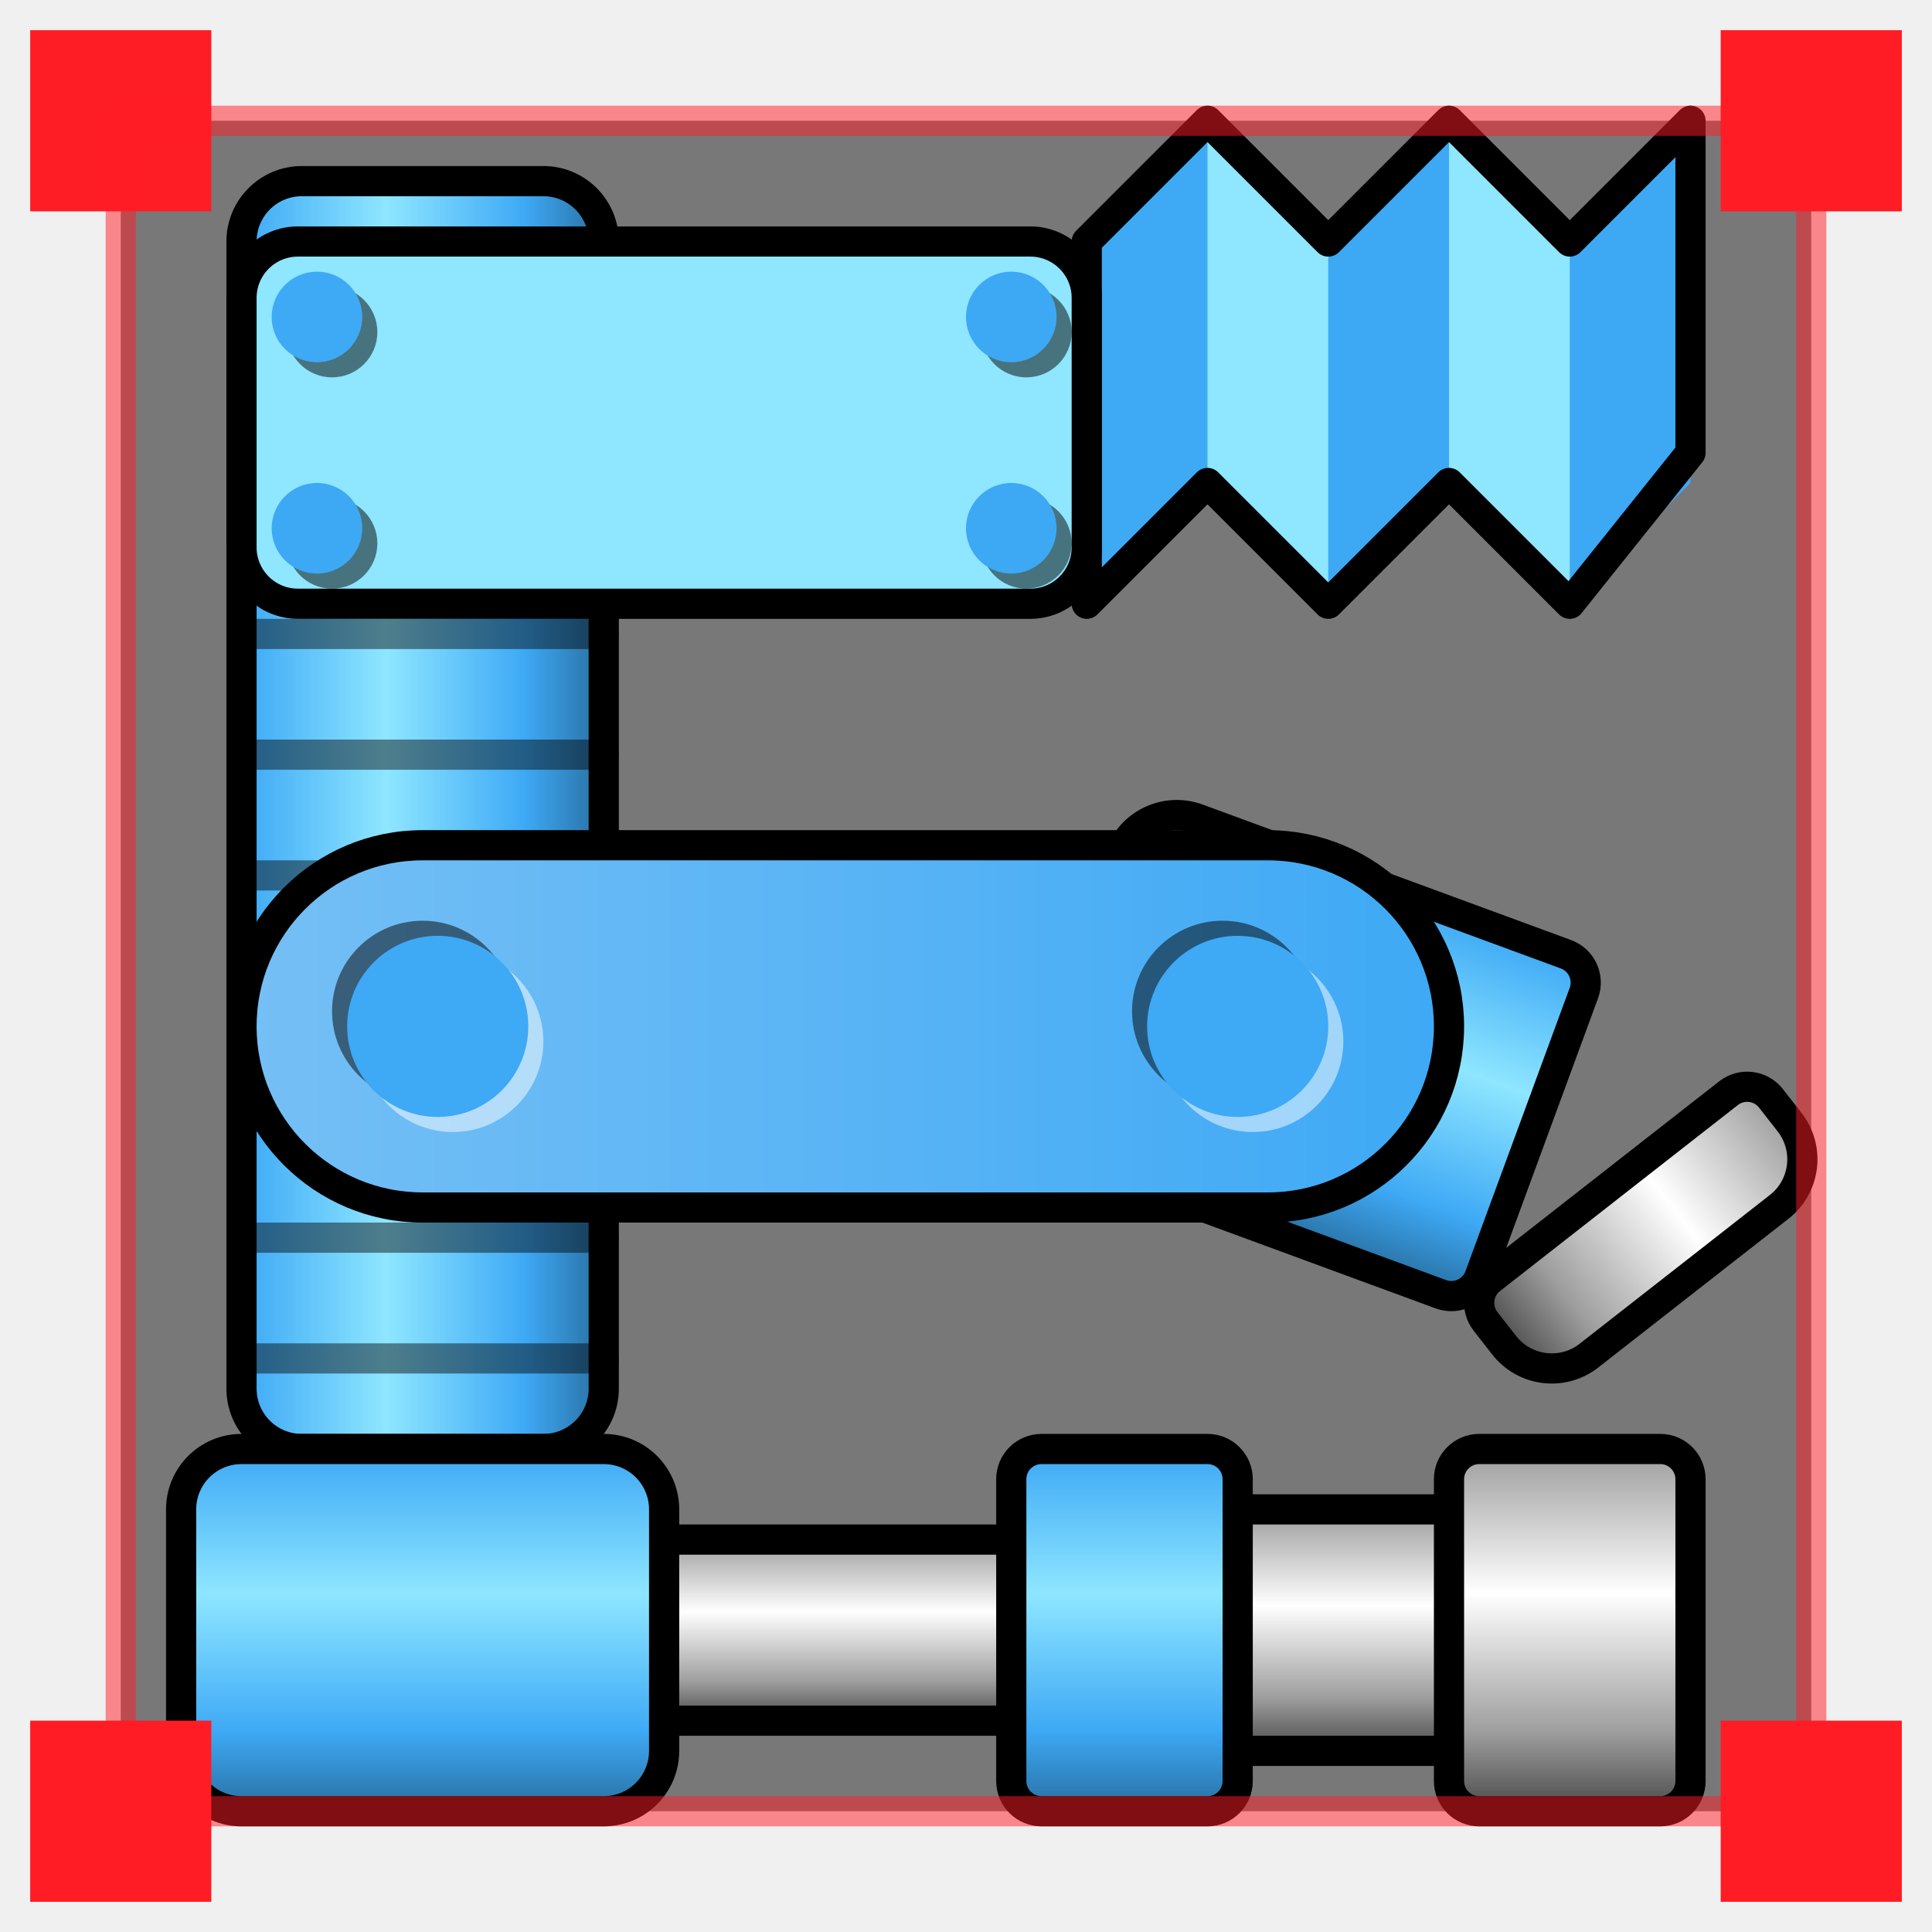
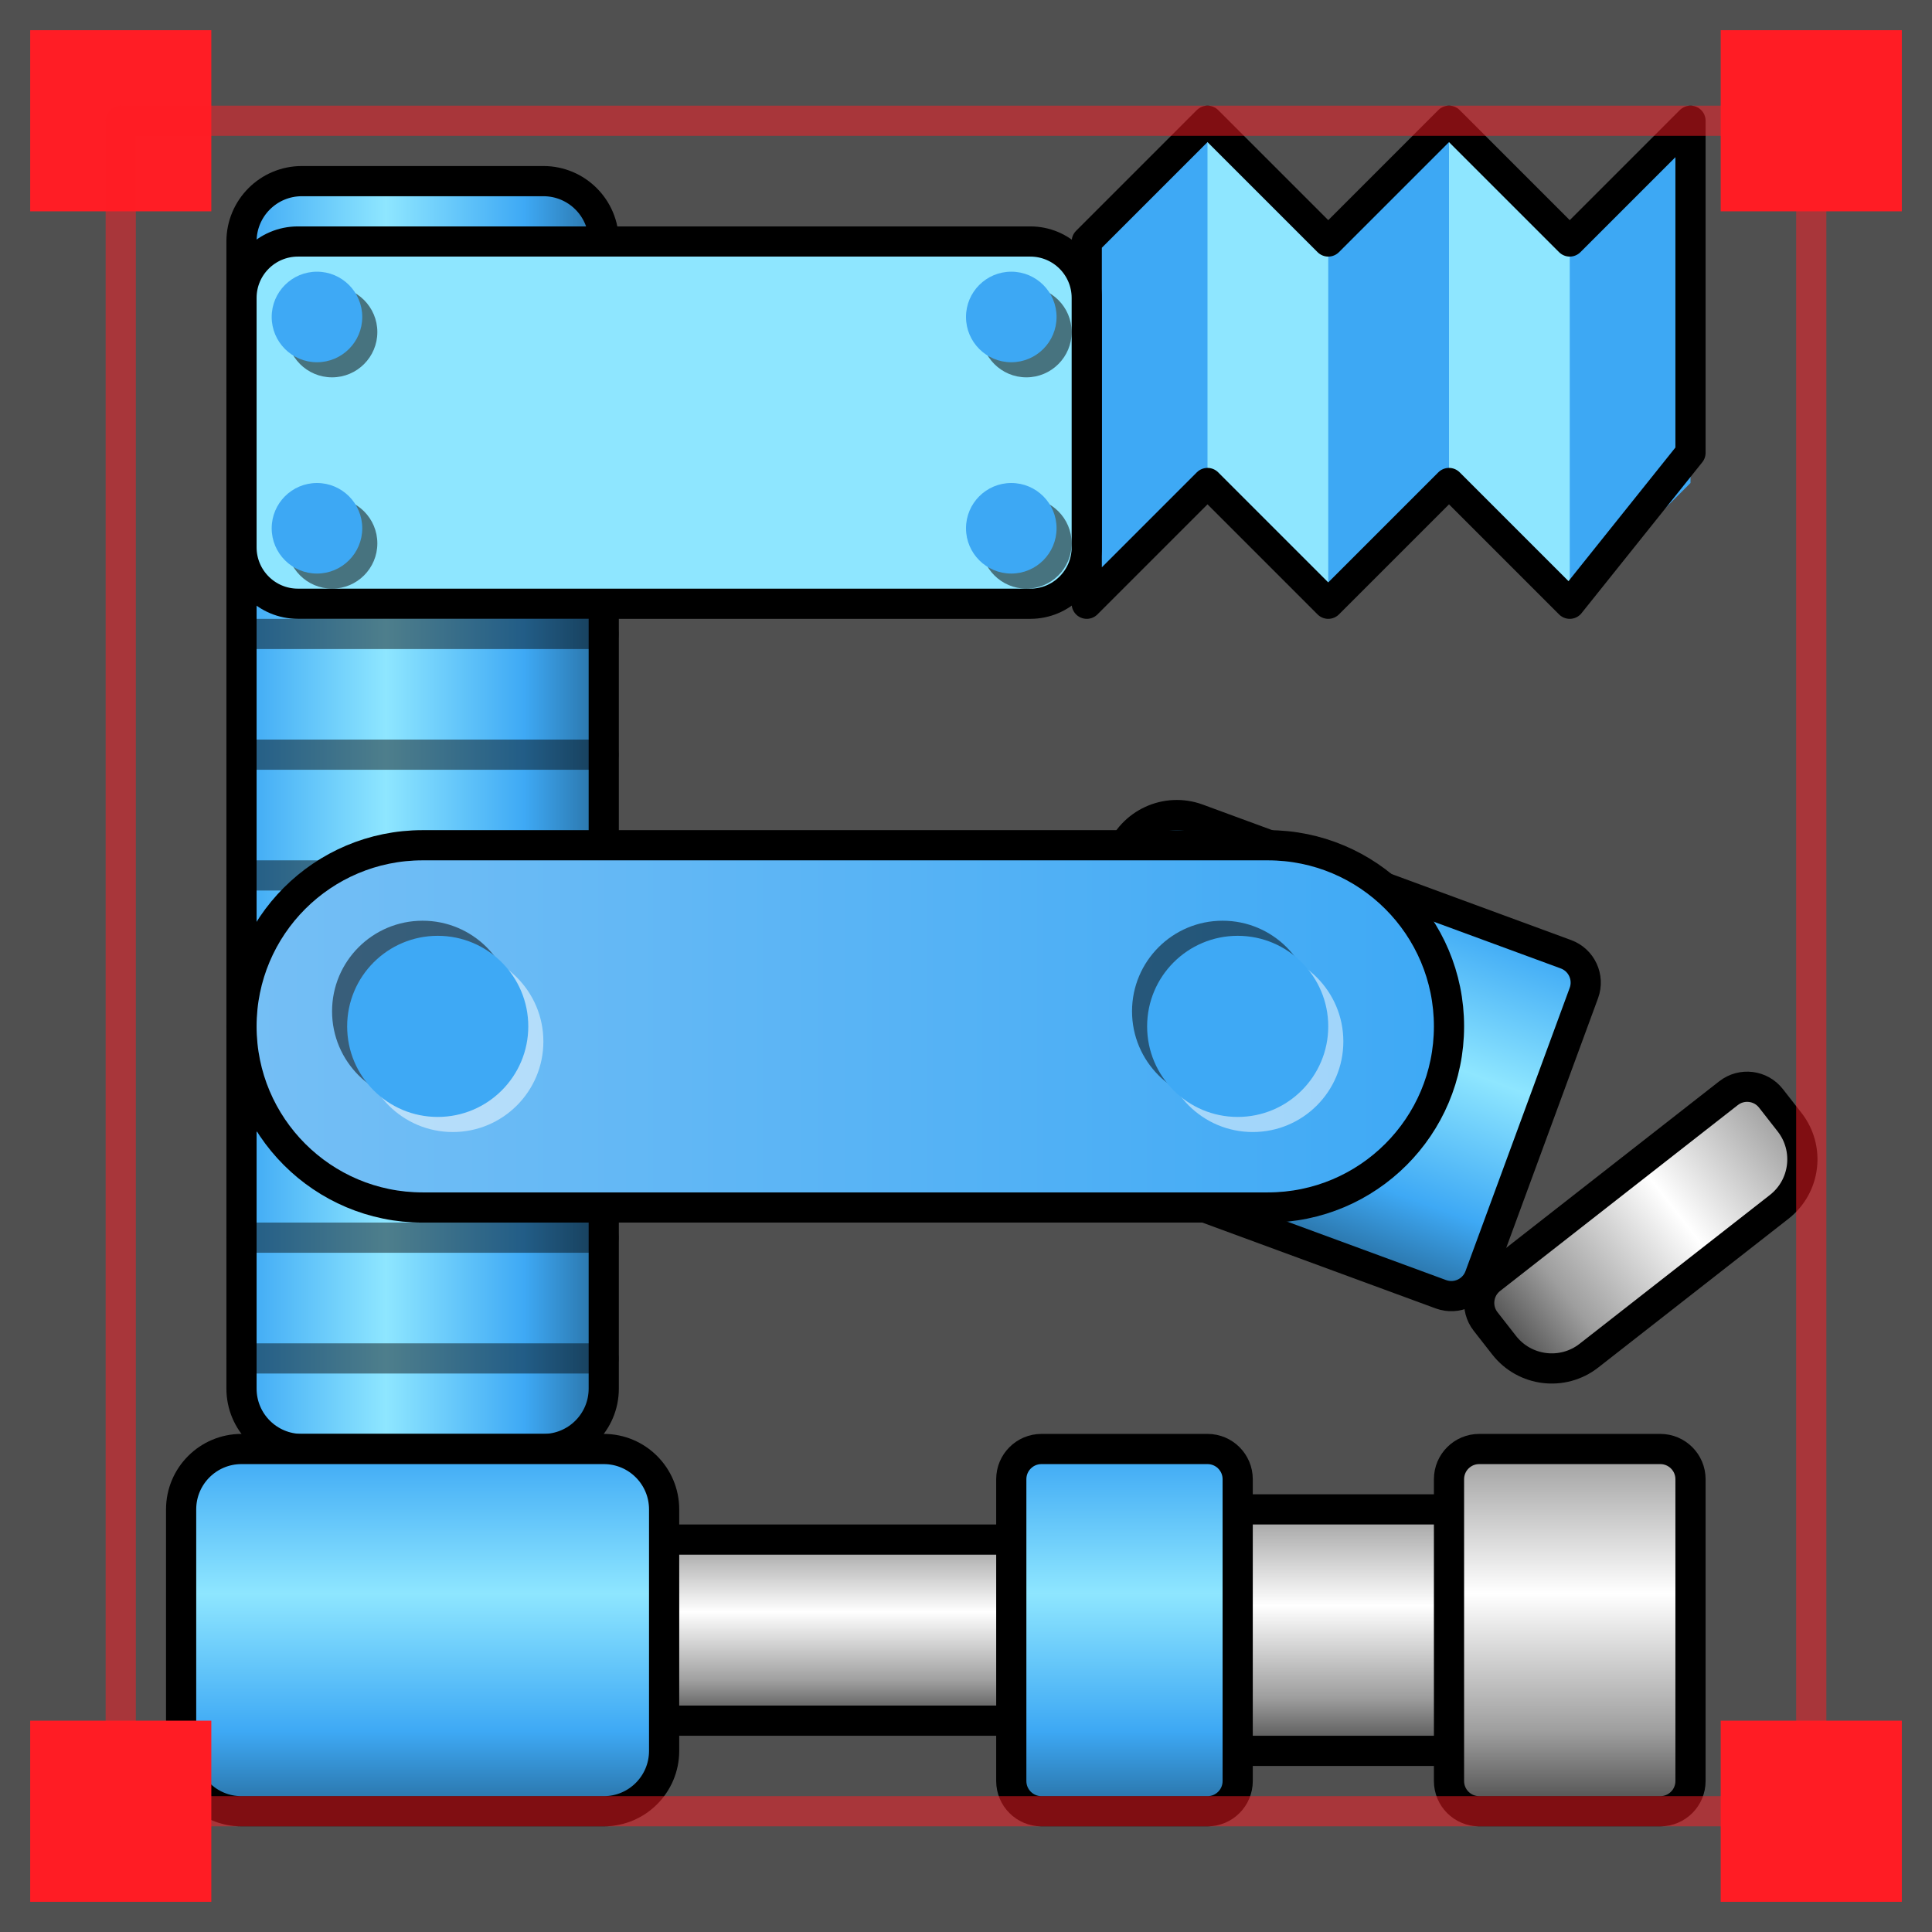
<svg xmlns="http://www.w3.org/2000/svg" viewBox="0 0 64 64" role="img" aria-labelledby="t">
  <g id="Layer_1">
-     <path id="Path" style="fill:#000000;fill-opacity:0.5;fill-rule:evenodd;opacity:1;stroke:none;" d="M4,4 C4,4,60,4,60,4 C60,4,60,60,60,60 C60,60,4,60,4,60 C4,60,4,4,4,4 z" />
+     <path id="Path" style="fill:#505050;fill-opacity:1;fill-rule:evenodd;opacity:1;stroke:none;" d="M0,0 C0,0,64,0,64,0 C64,0,64,64,64,64 C64,64,0,64,0,64 C0,64,0,0,0,0 z" />
    <path id="Path-1" style="fill:#8ee6ff;fill-opacity:1;fill-rule:nonzero;opacity:1;stroke:none;" d="M56,4 C56,4,52,8,52,8 C52,8,48,4,48,4 C48,4,44,8,44,8 C44,8,40,4,40,4 C40,4,36,8,36,8 C36,8,36,20,36,20 C36,20,40,16,40,16 C40,16,44,20,44,20 C44,20,48,16,48,16 C48,16,52,20,52,20 C52,20,56,15,56,15 C56,15,56,4,56,4 z" />
    <g id="Group">
      <linearGradient x1="8" y1="27" x2="20" y2="27" gradientUnits="userSpaceOnUse" id="am2">
        <stop offset="0.01" style="stop-color:#3ea9f5;stop-opacity:1;" />
        <stop offset="0.399" style="stop-color:#8ee6ff;stop-opacity:1;" />
        <stop offset="0.78" style="stop-color:#3ea9f5;stop-opacity:1;" />
        <stop offset="0.983" style="stop-color:#2a73a7;stop-opacity:1;" />
      </linearGradient>
      <g id="Path-2">
        <path style="fill:url(#am2);fill-opacity:1;fill-rule:evenodd;opacity:1;stroke:none;" d="M8,8 C8,6.895,8.895,6,10,6 C10,6,18,6,18,6 C19.105,6,20,6.895,20,8 C20,8,20,46,20,46 C20,47.105,19.105,48,18,48 C18,48,10,48,10,48 C8.895,48,8,47.105,8,46 C8,46,8,8,8,8 z" />
        <path style="fill:none;opacity:1;stroke:#000000;stroke-linecap:round;stroke-linejoin:round;stroke-miterlimit:10;stroke-opacity:1;stroke-width:1;" d="M8,8 C8,6.895,8.895,6,10,6 C10,6,18,6,18,6 C19.105,6,20,6.895,20,8 C20,8,20,46,20,46 C20,47.105,19.105,48,18,48 C18,48,10,48,10,48 C8.895,48,8,47.105,8,46 C8,46,8,8,8,8 z" />
      </g>
      <g id="Group-1">
        <linearGradient x1="8" y1="21.001" x2="20" y2="21.001" gradientUnits="userSpaceOnUse" id="am4">
          <stop offset="0.01" style="stop-color:#3ea9f5;stop-opacity:1;" />
          <stop offset="0.399" style="stop-color:#8ee6ff;stop-opacity:1;" />
          <stop offset="0.78" style="stop-color:#3ea9f5;stop-opacity:1;" />
          <stop offset="0.983" style="stop-color:#2a73a7;stop-opacity:1;" />
        </linearGradient>
        <g id="Path-3">
          <path style="fill:url(#am4);fill-opacity:1;fill-rule:evenodd;opacity:1;stroke:none;" d="M8,21.001 C8,21.001,20,21.001,20,21.001" />
          <path style="fill:none;opacity:1;stroke:#000000;stroke-linecap:round;stroke-linejoin:round;stroke-miterlimit:10;stroke-opacity:0.452;stroke-width:1;" d="M8,21.001 C8,21.001,20,21.001,20,21.001" />
        </g>
        <linearGradient x1="8" y1="17.001" x2="20" y2="17.001" gradientUnits="userSpaceOnUse" id="am6">
          <stop offset="0.01" style="stop-color:#3da8f4;stop-opacity:1;" />
          <stop offset="0.399" style="stop-color:#8ee6ff;stop-opacity:1;" />
          <stop offset="0.78" style="stop-color:#3da8f4;stop-opacity:1;" />
          <stop offset="0.983" style="stop-color:#2a73a7;stop-opacity:1;" />
        </linearGradient>
        <g id="Path_Copy">
          <path style="fill:url(#am6);fill-opacity:1;fill-rule:evenodd;opacity:1;stroke:none;" d="M8,17.001 C8,17.001,20,17.001,20,17.001" />
          <path style="fill:none;opacity:1;stroke:#000000;stroke-linecap:round;stroke-linejoin:round;stroke-miterlimit:10;stroke-opacity:0.452;stroke-width:1;" d="M8,17.001 C8,17.001,20,17.001,20,17.001" />
        </g>
        <linearGradient x1="8" y1="13.001" x2="20" y2="13.001" gradientUnits="userSpaceOnUse" id="am8">
          <stop offset="0.01" style="stop-color:#3da8f4;stop-opacity:1;" />
          <stop offset="0.399" style="stop-color:#8ee6ff;stop-opacity:1;" />
          <stop offset="0.78" style="stop-color:#3da8f4;stop-opacity:1;" />
          <stop offset="0.983" style="stop-color:#2a73a7;stop-opacity:1;" />
        </linearGradient>
        <g id="Path_Copy_1">
          <path style="fill:url(#am8);fill-opacity:1;fill-rule:evenodd;opacity:1;stroke:none;" d="M8,13.001 C8,13.001,20,13.001,20,13.001" />
          <path style="fill:none;opacity:1;stroke:#000000;stroke-linecap:round;stroke-linejoin:round;stroke-miterlimit:10;stroke-opacity:0.452;stroke-width:1;" d="M8,13.001 C8,13.001,20,13.001,20,13.001" />
        </g>
        <linearGradient x1="8" y1="9.001" x2="20" y2="9.001" gradientUnits="userSpaceOnUse" id="am10">
          <stop offset="0.01" style="stop-color:#3da8f4;stop-opacity:1;" />
          <stop offset="0.399" style="stop-color:#8ee6ff;stop-opacity:1;" />
          <stop offset="0.78" style="stop-color:#3da8f4;stop-opacity:1;" />
          <stop offset="0.983" style="stop-color:#2a73a7;stop-opacity:1;" />
        </linearGradient>
        <g id="Path_Copy_2">
          <path style="fill:url(#am10);fill-opacity:1;fill-rule:evenodd;opacity:1;stroke:none;" d="M8,9.001 C8,9.001,20,9.001,20,9.001" />
          <path style="fill:none;opacity:1;stroke:#000000;stroke-linecap:round;stroke-linejoin:round;stroke-miterlimit:10;stroke-opacity:0.452;stroke-width:1;" d="M8,9.001 C8,9.001,20,9.001,20,9.001" />
        </g>
        <linearGradient x1="8" y1="25" x2="20" y2="25" gradientUnits="userSpaceOnUse" id="am12">
          <stop offset="0.01" style="stop-color:#3da8f4;stop-opacity:1;" />
          <stop offset="0.399" style="stop-color:#8ee6ff;stop-opacity:1;" />
          <stop offset="0.78" style="stop-color:#3da8f4;stop-opacity:1;" />
          <stop offset="0.983" style="stop-color:#2a73a7;stop-opacity:1;" />
        </linearGradient>
        <g id="Path_Copy-1">
          <path style="fill:url(#am12);fill-opacity:1;fill-rule:evenodd;opacity:1;stroke:none;" d="M8,25 C8,25,20,25,20,25" />
          <path style="fill:none;opacity:1;stroke:#000000;stroke-linecap:round;stroke-linejoin:round;stroke-miterlimit:10;stroke-opacity:0.452;stroke-width:1;" d="M8,25 C8,25,20,25,20,25" />
        </g>
        <linearGradient x1="8" y1="29" x2="20" y2="29" gradientUnits="userSpaceOnUse" id="am14">
          <stop offset="0.01" style="stop-color:#3da8f4;stop-opacity:1;" />
          <stop offset="0.399" style="stop-color:#8ee6ff;stop-opacity:1;" />
          <stop offset="0.78" style="stop-color:#3da8f4;stop-opacity:1;" />
          <stop offset="0.983" style="stop-color:#2a73a7;stop-opacity:1;" />
        </linearGradient>
        <g id="Path_Copy_1-1">
          <path style="fill:url(#am14);fill-opacity:1;fill-rule:evenodd;opacity:1;stroke:none;" d="M8,29 C8,29,20,29,20,29" />
          <path style="fill:none;opacity:1;stroke:#000000;stroke-linecap:round;stroke-linejoin:round;stroke-miterlimit:10;stroke-opacity:0.452;stroke-width:1;" d="M8,29 C8,29,20,29,20,29" />
        </g>
        <linearGradient x1="8" y1="33" x2="20" y2="33" gradientUnits="userSpaceOnUse" id="am16">
          <stop offset="0.01" style="stop-color:#3da8f4;stop-opacity:1;" />
          <stop offset="0.399" style="stop-color:#8ee6ff;stop-opacity:1;" />
          <stop offset="0.78" style="stop-color:#3da8f4;stop-opacity:1;" />
          <stop offset="0.983" style="stop-color:#2a73a7;stop-opacity:1;" />
        </linearGradient>
        <g id="Path_Copy_2-1">
          <path style="fill:url(#am16);fill-opacity:1;fill-rule:evenodd;opacity:1;stroke:none;" d="M8,33 C8,33,20,33,20,33" />
          <path style="fill:none;opacity:1;stroke:#000000;stroke-linecap:round;stroke-linejoin:round;stroke-miterlimit:10;stroke-opacity:0.452;stroke-width:1;" d="M8,33 C8,33,20,33,20,33" />
        </g>
        <linearGradient x1="8" y1="37" x2="20" y2="37" gradientUnits="userSpaceOnUse" id="am18">
          <stop offset="0.01" style="stop-color:#3da8f4;stop-opacity:1;" />
          <stop offset="0.399" style="stop-color:#8ee6ff;stop-opacity:1;" />
          <stop offset="0.78" style="stop-color:#3da8f4;stop-opacity:1;" />
          <stop offset="0.983" style="stop-color:#2a73a7;stop-opacity:1;" />
        </linearGradient>
        <g id="Path_Copy_3">
          <path style="fill:url(#am18);fill-opacity:1;fill-rule:evenodd;opacity:1;stroke:none;" d="M8,37 C8,37,20,37,20,37" />
          <path style="fill:none;opacity:1;stroke:#000000;stroke-linecap:round;stroke-linejoin:round;stroke-miterlimit:10;stroke-opacity:0.452;stroke-width:1;" d="M8,37 C8,37,20,37,20,37" />
        </g>
        <linearGradient x1="8" y1="41" x2="20" y2="41" gradientUnits="userSpaceOnUse" id="am20">
          <stop offset="0.01" style="stop-color:#3da8f4;stop-opacity:1;" />
          <stop offset="0.399" style="stop-color:#8ee6ff;stop-opacity:1;" />
          <stop offset="0.78" style="stop-color:#3da8f4;stop-opacity:1;" />
          <stop offset="0.983" style="stop-color:#2a73a7;stop-opacity:1;" />
        </linearGradient>
        <g id="Path_Copy_4">
          <path style="fill:url(#am20);fill-opacity:1;fill-rule:evenodd;opacity:1;stroke:none;" d="M8,41 C8,41,20,41,20,41" />
          <path style="fill:none;opacity:1;stroke:#000000;stroke-linecap:round;stroke-linejoin:round;stroke-miterlimit:10;stroke-opacity:0.452;stroke-width:1;" d="M8,41 C8,41,20,41,20,41" />
        </g>
        <linearGradient x1="8" y1="45" x2="20" y2="45" gradientUnits="userSpaceOnUse" id="am22">
          <stop offset="0.01" style="stop-color:#3da8f4;stop-opacity:1;" />
          <stop offset="0.399" style="stop-color:#8ee6ff;stop-opacity:1;" />
          <stop offset="0.78" style="stop-color:#3da8f4;stop-opacity:1;" />
          <stop offset="0.983" style="stop-color:#2a73a7;stop-opacity:1;" />
        </linearGradient>
        <g id="Path_Copy_5">
          <path style="fill:url(#am22);fill-opacity:1;fill-rule:evenodd;opacity:1;stroke:none;" d="M8,45 C8,45,20,45,20,45" />
          <path style="fill:none;opacity:1;stroke:#000000;stroke-linecap:round;stroke-linejoin:round;stroke-miterlimit:10;stroke-opacity:0.452;stroke-width:1;" d="M8,45 C8,45,20,45,20,45" />
        </g>
      </g>
    </g>
    <path id="Path-4" style="fill:#3ea9f5;fill-opacity:1;fill-rule:nonzero;opacity:1;stroke:none;" d="M40,4 C40,4,40,16,40,16 C40,16,36,20,36,20 C36,20,36,8,36,8 C36,8,40,4,40,4 z" />
    <path id="Path_Copy-2" style="fill:#3da8f4;fill-opacity:1;fill-rule:nonzero;opacity:1;stroke:none;" d="M48,4 C48,4,48,16,48,16 C48,16,44,20,44,20 C44,20,44,8,44,8 C44,8,48,4,48,4 z" />
    <path id="Path_Copy_1-2" style="fill:#3da8f4;fill-opacity:1;fill-rule:nonzero;opacity:1;stroke:none;" d="M56,4 C56,4,56,16,56,16 C56,16,52,20,52,20 C52,20,52,8,52,8 C52,8,56,4,56,4 z" />
    <path id="Path-5" style="fill:none;opacity:1;stroke:#000000;stroke-linecap:round;stroke-linejoin:round;stroke-miterlimit:10;stroke-opacity:1;stroke-width:1;" d="M56,4 C56,4,52,8,52,8 C52,8,48,4,48,4 C48,4,44,8,44,8 C44,8,40,4,40,4 C40,4,36,8,36,8 C36,8,36,20,36,20 C36,20,40,16,40,16 C40,16,44,20,44,20 C44,20,48,16,48,16 C48,16,52,20,52,20 C52,20,56,15,56,15 C56,15,56,4,56,4 z" />
    <path id="Path-6" style="fill:#8ee6ff;fill-opacity:1;fill-rule:evenodd;opacity:1;stroke:#000000;stroke-linecap:round;stroke-linejoin:round;stroke-miterlimit:10;stroke-opacity:1;stroke-width:1;" d="M8,9.87 C8,8.837,8.837,8,9.87,8 C9.87,8,34.13,8,34.13,8 C35.163,8,36,8.837,36,9.87 C36,9.87,36,18.13,36,18.13 C36,19.163,35.163,20,34.13,20 C34.13,20,9.87,20,9.87,20 C8.837,20,8,19.163,8,18.13 C8,18.13,8,9.87,8,9.87 z" />
    <g id="Group-2">
      <path id="Path-7" style="fill:#000000;fill-opacity:0.5;fill-rule:evenodd;opacity:1;stroke:none;" d="M11,9.5 C11.828,9.5,12.5,10.172,12.5,11 C12.5,11.828,11.828,12.5,11,12.5 C10.172,12.5,9.5,11.828,9.5,11 C9.5,10.172,10.172,9.5,11,9.5 z" />
      <path id="Path_Copy-3" style="fill:#000000;fill-opacity:0.5;fill-rule:evenodd;opacity:1;stroke:none;" d="M11,16.5 C11.828,16.5,12.5,17.172,12.5,18 C12.5,18.828,11.828,19.5,11,19.5 C10.172,19.5,9.5,18.828,9.5,18 C9.5,17.172,10.172,16.5,11,16.5 z" />
      <path id="Path_Copy-4" style="fill:#000000;fill-opacity:0.5;fill-rule:evenodd;opacity:1;stroke:none;" d="M34,9.5 C34.828,9.5,35.5,10.172,35.5,11 C35.5,11.828,34.828,12.5,34,12.5 C33.172,12.5,32.5,11.828,32.5,11 C32.5,10.172,33.172,9.5,34,9.5 z" />
      <path id="Path_Copy_1-3" style="fill:#000000;fill-opacity:0.5;fill-rule:evenodd;opacity:1;stroke:none;" d="M34,16.5 C34.828,16.5,35.5,17.172,35.5,18 C35.5,18.828,34.828,19.5,34,19.5 C33.172,19.5,32.5,18.828,32.5,18 C32.5,17.172,33.172,16.5,34,16.5 z" />
    </g>
    <g id="Group-3">
      <g id="Group-4">
        <path id="Path-8" style="fill:#3ea9f5;fill-opacity:1;fill-rule:evenodd;opacity:1;stroke:none;" d="M10.5,9 C11.328,9,12,9.672,12,10.5 C12,11.328,11.328,12,10.5,12 C9.672,12,9,11.328,9,10.5 C9,9.672,9.672,9,10.5,9 z" />
        <path id="Path_Copy-5" style="fill:#3da8f4;fill-opacity:1;fill-rule:evenodd;opacity:1;stroke:none;" d="M10.5,16 C11.328,16,12,16.672,12,17.5 C12,18.328,11.328,19,10.5,19 C9.672,19,9,18.328,9,17.5 C9,16.672,9.672,16,10.5,16 z" />
        <path id="Path_Copy-6" style="fill:#3da8f4;fill-opacity:1;fill-rule:evenodd;opacity:1;stroke:none;" d="M33.5,9 C34.328,9,35,9.672,35,10.5 C35,11.328,34.328,12,33.5,12 C32.672,12,32,11.328,32,10.5 C32,9.672,32.672,9,33.5,9 z" />
        <path id="Path_Copy_1-4" style="fill:#3da8f4;fill-opacity:1;fill-rule:evenodd;opacity:1;stroke:none;" d="M33.5,16 C34.328,16,35,16.672,35,17.5 C35,18.328,34.328,19,33.5,19 C32.672,19,32,18.328,32,17.5 C32,16.672,32.672,16,33.5,16 z" />
      </g>
      <linearGradient x1="45.305" y1="29.195" x2="41.162" y2="40.457" gradientUnits="userSpaceOnUse" id="am24">
        <stop offset="0.01" style="stop-color:#3ea9f5;stop-opacity:1;" />
        <stop offset="0.399" style="stop-color:#8ee6ff;stop-opacity:1;" />
        <stop offset="0.78" style="stop-color:#3ea9f5;stop-opacity:1;" />
        <stop offset="0.983" style="stop-color:#2a73a7;stop-opacity:1;" />
      </linearGradient>
      <g id="Path-9">
        <path style="fill:url(#am24);fill-opacity:1;fill-rule:evenodd;opacity:1;stroke:none;" d="M37.106,28.31 C37.487,27.273,38.637,26.742,39.673,27.123 C39.673,27.123,51.874,31.611,51.874,31.611 C52.393,31.802,52.658,32.377,52.468,32.895 C52.468,32.895,49.016,42.28,49.016,42.28 C48.825,42.799,48.25,43.064,47.732,42.874 C47.732,42.874,35.531,38.386,35.531,38.386 C34.494,38.005,33.963,36.855,34.344,35.818 C34.344,35.818,37.106,28.31,37.106,28.31 z" />
        <path style="fill:none;opacity:1;stroke:#000000;stroke-linecap:round;stroke-linejoin:round;stroke-miterlimit:10;stroke-opacity:1;stroke-width:1;" d="M37.106,28.31 C37.487,27.273,38.637,26.742,39.673,27.123 C39.673,27.123,51.874,31.611,51.874,31.611 C52.393,31.802,52.658,32.377,52.468,32.895 C52.468,32.895,49.016,42.28,49.016,42.28 C48.825,42.799,48.25,43.064,47.732,42.874 C47.732,42.874,35.531,38.386,35.531,38.386 C34.494,38.005,33.963,36.855,34.344,35.818 C34.344,35.818,37.106,28.31,37.106,28.31 z" />
      </g>
      <linearGradient x1="59.281" y1="37.172" x2="49.828" y2="44.564" gradientUnits="userSpaceOnUse" id="am26">
        <stop offset="0.01" style="stop-color:#9e9e9e;stop-opacity:1;" />
        <stop offset="0.399" style="stop-color:#ffffff;stop-opacity:1;" />
        <stop offset="0.78" style="stop-color:#9e9e9e;stop-opacity:1;" />
        <stop offset="0.983" style="stop-color:#505050;stop-opacity:1;" />
      </linearGradient>
      <g id="Path_Copy-7">
        <path style="fill:url(#am26);fill-opacity:1;fill-rule:evenodd;opacity:1;stroke:none;" d="M57.261,36.212 C57.697,35.872,58.325,35.949,58.665,36.384 C58.665,36.384,59.281,37.172,59.281,37.172 C59.962,38.042,59.808,39.299,58.938,39.979 C58.938,39.979,52.636,44.907,52.636,44.907 C51.766,45.588,50.509,45.434,49.828,44.564 C49.828,44.564,49.212,43.776,49.212,43.776 C48.872,43.341,48.949,42.712,49.384,42.372 C49.384,42.372,57.261,36.212,57.261,36.212 z" />
        <path style="fill:none;opacity:1;stroke:#000000;stroke-linecap:round;stroke-linejoin:round;stroke-miterlimit:10;stroke-opacity:1;stroke-width:1;" d="M57.261,36.212 C57.697,35.872,58.325,35.949,58.665,36.384 C58.665,36.384,59.281,37.172,59.281,37.172 C59.962,38.042,59.808,39.299,58.938,39.979 C58.938,39.979,52.636,44.907,52.636,44.907 C51.766,45.588,50.509,45.434,49.828,44.564 C49.828,44.564,49.212,43.776,49.212,43.776 C48.872,43.341,48.949,42.712,49.384,42.372 C49.384,42.372,57.261,36.212,57.261,36.212 z" />
      </g>
    </g>
    <linearGradient x1="8" y1="34" x2="48" y2="34" gradientUnits="userSpaceOnUse" id="am28">
      <stop style="stop-color:#75bff5;stop-opacity:1;" />
      <stop offset="1" style="stop-color:#3ea9f5;stop-opacity:1;" />
    </linearGradient>
    <g id="Rectangle">
      <path style="fill:url(#am28);fill-opacity:1;fill-rule:nonzero;opacity:1;stroke:none;" d="M48,34 C48,37.314,45.314,40,42,40 C42,40,14,40,14,40 C10.686,40,8,37.314,8,34 C8,30.686,10.686,28,14,28 C14,28,42,28,42,28 C45.314,28,48,30.686,48,34 z" />
      <path style="fill:none;opacity:1;stroke:#000000;stroke-linecap:round;stroke-linejoin:round;stroke-miterlimit:10;stroke-opacity:1;stroke-width:1;" d="M48,34 C48,37.314,45.314,40,42,40 C42,40,14,40,14,40 C10.686,40,8,37.314,8,34 C8,30.686,10.686,28,14,28 C14,28,42,28,42,28 C45.314,28,48,30.686,48,34 z" />
    </g>
    <g id="Group-5">
      <path id="Path-10" style="fill:#000000;fill-opacity:0.5;fill-rule:evenodd;opacity:1;stroke:none;" d="M14,30.5 C15.657,30.5,17,31.843,17,33.5 C17,35.157,15.657,36.5,14,36.5 C12.343,36.5,11,35.157,11,33.5 C11,31.843,12.343,30.5,14,30.5 z" />
      <path id="Path_Copy-8" style="fill:#000000;fill-opacity:0.5;fill-rule:evenodd;opacity:1;stroke:none;" d="M40.5,30.5 C42.157,30.5,43.5,31.843,43.5,33.5 C43.5,35.157,42.157,36.5,40.5,36.5 C38.843,36.5,37.5,35.157,37.5,33.5 C37.5,31.843,38.843,30.5,40.5,30.5 z" />
    </g>
    <g id="Group-6">
      <path id="Path-11" style="fill:#ffffff;fill-opacity:0.5;fill-rule:evenodd;opacity:1;stroke:none;" d="M15,31.5 C16.657,31.5,18,32.843,18,34.5 C18,36.157,16.657,37.5,15,37.5 C13.343,37.5,12,36.157,12,34.5 C12,32.843,13.343,31.5,15,31.5 z" />
      <path id="Path_Copy-9" style="fill:#ffffff;fill-opacity:0.5;fill-rule:evenodd;opacity:1;stroke:none;" d="M41.5,31.5 C43.157,31.5,44.5,32.843,44.5,34.5 C44.5,36.157,43.157,37.5,41.5,37.5 C39.843,37.5,38.5,36.157,38.5,34.5 C38.5,32.843,39.843,31.5,41.5,31.5 z" />
    </g>
    <g id="Group-7">
      <path id="Path-12" style="fill:#3ea9f5;fill-opacity:1;fill-rule:evenodd;opacity:1;stroke:none;" d="M14.5,31 C16.157,31,17.5,32.343,17.5,34 C17.5,35.657,16.157,37,14.5,37 C12.843,37,11.5,35.657,11.5,34 C11.5,32.343,12.843,31,14.5,31 z" />
      <path id="Path_Copy-10" style="fill:#3ea9f5;fill-opacity:1;fill-rule:evenodd;opacity:1;stroke:none;" d="M41,31 C42.657,31,44,32.343,44,34 C44,35.657,42.657,37,41,37 C39.343,37,38,35.657,38,34 C38,32.343,39.343,31,41,31 z" />
    </g>
    <linearGradient x1="28.25" y1="51" x2="28.25" y2="57" gradientUnits="userSpaceOnUse" id="am30">
      <stop offset="0.01" style="stop-color:#9f9f9f;stop-opacity:1;" />
      <stop offset="0.399" style="stop-color:#ffffff;stop-opacity:1;" />
      <stop offset="0.78" style="stop-color:#9f9f9f;stop-opacity:1;" />
      <stop offset="0.983" style="stop-color:#505050;stop-opacity:1;" />
    </linearGradient>
    <g id="Path-13">
      <path style="fill:url(#am30);fill-opacity:1;fill-rule:evenodd;opacity:1;stroke:none;" d="M19,51 C19,51,37.5,51,37.5,51 C37.5,51,37.5,57,37.5,57 C37.5,57,19,57,19,57 C19,57,19,51,19,51 z" />
      <path style="fill:none;opacity:1;stroke:#000000;stroke-linecap:round;stroke-linejoin:round;stroke-miterlimit:10;stroke-opacity:1;stroke-width:1;" d="M19,51 C19,51,37.5,51,37.5,51 C37.5,51,37.5,57,37.5,57 C37.5,57,19,57,19,57 C19,57,19,51,19,51 z" />
    </g>
    <linearGradient x1="44.5" y1="50" x2="44.5" y2="58" gradientUnits="userSpaceOnUse" id="am32">
      <stop offset="0.01" style="stop-color:#9e9e9e;stop-opacity:1;" />
      <stop offset="0.399" style="stop-color:#ffffff;stop-opacity:1;" />
      <stop offset="0.78" style="stop-color:#9e9e9e;stop-opacity:1;" />
      <stop offset="0.983" style="stop-color:#505050;stop-opacity:1;" />
    </linearGradient>
    <g id="Path_Copy-11">
      <path style="fill:url(#am32);fill-opacity:1;fill-rule:evenodd;opacity:1;stroke:none;" d="M38,50 C38,50,51,50,51,50 C51,50,51,58,51,58 C51,58,38,58,38,58 C38,58,38,50,38,50 z" />
      <path style="fill:none;opacity:1;stroke:#000000;stroke-linecap:round;stroke-linejoin:round;stroke-miterlimit:10;stroke-opacity:1;stroke-width:1;" d="M38,50 C38,50,51,50,51,50 C51,50,51,58,51,58 C51,58,38,58,38,58 C38,58,38,50,38,50 z" />
    </g>
    <linearGradient x1="14" y1="48" x2="14" y2="60" gradientUnits="userSpaceOnUse" id="am34">
      <stop offset="0.01" style="stop-color:#3ea9f5;stop-opacity:1;" />
      <stop offset="0.399" style="stop-color:#8ee6ff;stop-opacity:1;" />
      <stop offset="0.78" style="stop-color:#3ea9f5;stop-opacity:1;" />
      <stop offset="0.983" style="stop-color:#2a73a7;stop-opacity:1;" />
    </linearGradient>
    <g id="Path-14">
      <path style="fill:url(#am34);fill-opacity:1;fill-rule:evenodd;opacity:1;stroke:none;" d="M6,50 C6,48.895,6.895,48,8,48 C8,48,20,48,20,48 C21.105,48,22,48.895,22,50 C22,50,22,58,22,58 C22,59.105,21.105,60,20,60 C20,60,8,60,8,60 C6.895,60,6,59.105,6,58 C6,58,6,50,6,50 z" />
      <path style="fill:none;opacity:1;stroke:#000000;stroke-linecap:round;stroke-linejoin:round;stroke-miterlimit:10;stroke-opacity:1;stroke-width:1;" d="M6,50 C6,48.895,6.895,48,8,48 C8,48,20,48,20,48 C21.105,48,22,48.895,22,50 C22,50,22,58,22,58 C22,59.105,21.105,60,20,60 C20,60,8,60,8,60 C6.895,60,6,59.105,6,58 C6,58,6,50,6,50 z" />
    </g>
    <linearGradient x1="52" y1="48" x2="52" y2="60" gradientUnits="userSpaceOnUse" id="am36">
      <stop offset="0.01" style="stop-color:#9e9e9e;stop-opacity:1;" />
      <stop offset="0.399" style="stop-color:#ffffff;stop-opacity:1;" />
      <stop offset="0.78" style="stop-color:#9e9e9e;stop-opacity:1;" />
      <stop offset="0.983" style="stop-color:#505050;stop-opacity:1;" />
    </linearGradient>
    <g id="Path_Copy-12">
      <path style="fill:url(#am36);fill-opacity:1;fill-rule:evenodd;opacity:1;stroke:none;" d="M48,49 C48,48.448,48.448,48,49,48 C49,48,55,48,55,48 C55.552,48,56,48.448,56,49 C56,49,56,59,56,59 C56,59.552,55.552,60,55,60 C55,60,49,60,49,60 C48.448,60,48,59.552,48,59 C48,59,48,49,48,49 z" />
      <path style="fill:none;opacity:1;stroke:#000000;stroke-linecap:round;stroke-linejoin:round;stroke-miterlimit:10;stroke-opacity:1;stroke-width:1;" d="M48,49 C48,48.448,48.448,48,49,48 C49,48,55,48,55,48 C55.552,48,56,48.448,56,49 C56,49,56,59,56,59 C56,59.552,55.552,60,55,60 C55,60,49,60,49,60 C48.448,60,48,59.552,48,59 C48,59,48,49,48,49 z" />
    </g>
    <linearGradient x1="37.25" y1="48" x2="37.25" y2="60" gradientUnits="userSpaceOnUse" id="am38">
      <stop offset="0.01" style="stop-color:#3da8f4;stop-opacity:1;" />
      <stop offset="0.399" style="stop-color:#8ee6ff;stop-opacity:1;" />
      <stop offset="0.78" style="stop-color:#3da8f4;stop-opacity:1;" />
      <stop offset="0.983" style="stop-color:#2a73a7;stop-opacity:1;" />
    </linearGradient>
    <g id="Path-15">
      <path style="fill:url(#am38);fill-opacity:1;fill-rule:evenodd;opacity:1;stroke:none;" d="M33.5,49 C33.5,48.448,33.948,48,34.5,48 C34.5,48,40,48,40,48 C40.552,48,41,48.448,41,49 C41,49,41,59,41,59 C41,59.552,40.552,60,40,60 C40,60,34.5,60,34.5,60 C33.948,60,33.5,59.552,33.5,59 C33.5,59,33.5,49,33.5,49 z" />
      <path style="fill:none;opacity:1;stroke:#000000;stroke-linecap:round;stroke-linejoin:round;stroke-miterlimit:10;stroke-opacity:1;stroke-width:1;" d="M33.5,49 C33.5,48.448,33.948,48,34.5,48 C34.5,48,40,48,40,48 C40.552,48,41,48.448,41,49 C41,49,41,59,41,59 C41,59.552,40.552,60,40,60 C40,60,34.5,60,34.5,60 C33.948,60,33.5,59.552,33.5,59 C33.5,59,33.5,49,33.5,49 z" />
    </g>
    <path id="Path-16" style="fill:#ff1d25;fill-opacity:1;fill-rule:evenodd;opacity:1;stroke:none;" d="M1,1 C1,1,7,1,7,1 C7,1,7,7,7,7 C7,7,1,7,1,7 C1,7,1,1,1,1 z" />
    <path id="Path_Copy-13" style="fill:#ff1c24;fill-opacity:1;fill-rule:evenodd;opacity:1;stroke:none;" d="M1,57 C1,57,7,57,7,57 C7,57,7,63,7,63 C7,63,1,63,1,63 C1,63,1,57,1,57 z" />
    <path id="Path_Copy_1-5" style="fill:#ff1c24;fill-opacity:1;fill-rule:evenodd;opacity:1;stroke:none;" d="M57,57 C57,57,63,57,63,57 C63,57,63,63,63,63 C63,63,57,63,57,63 C57,63,57,57,57,57 z" />
    <path id="Path_Copy_2-2" style="fill:#ff1c24;fill-opacity:1;fill-rule:evenodd;opacity:1;stroke:none;" d="M57,1 C57,1,63,1,63,1 C63,1,63,7,63,7 C63,7,57,7,57,7 C57,7,57,1,57,1 z" />
    <path id="Path-17" style="fill:none;opacity:1;stroke:#ff1d25;stroke-linecap:round;stroke-linejoin:round;stroke-miterlimit:10;stroke-opacity:0.5;stroke-width:1;" d="M4,4 C4,4,60,4,60,4 C60,4,60,60,60,60 C60,60,4,60,4,60 C4,60,4,4,4,4 z" />
  </g>
</svg>
